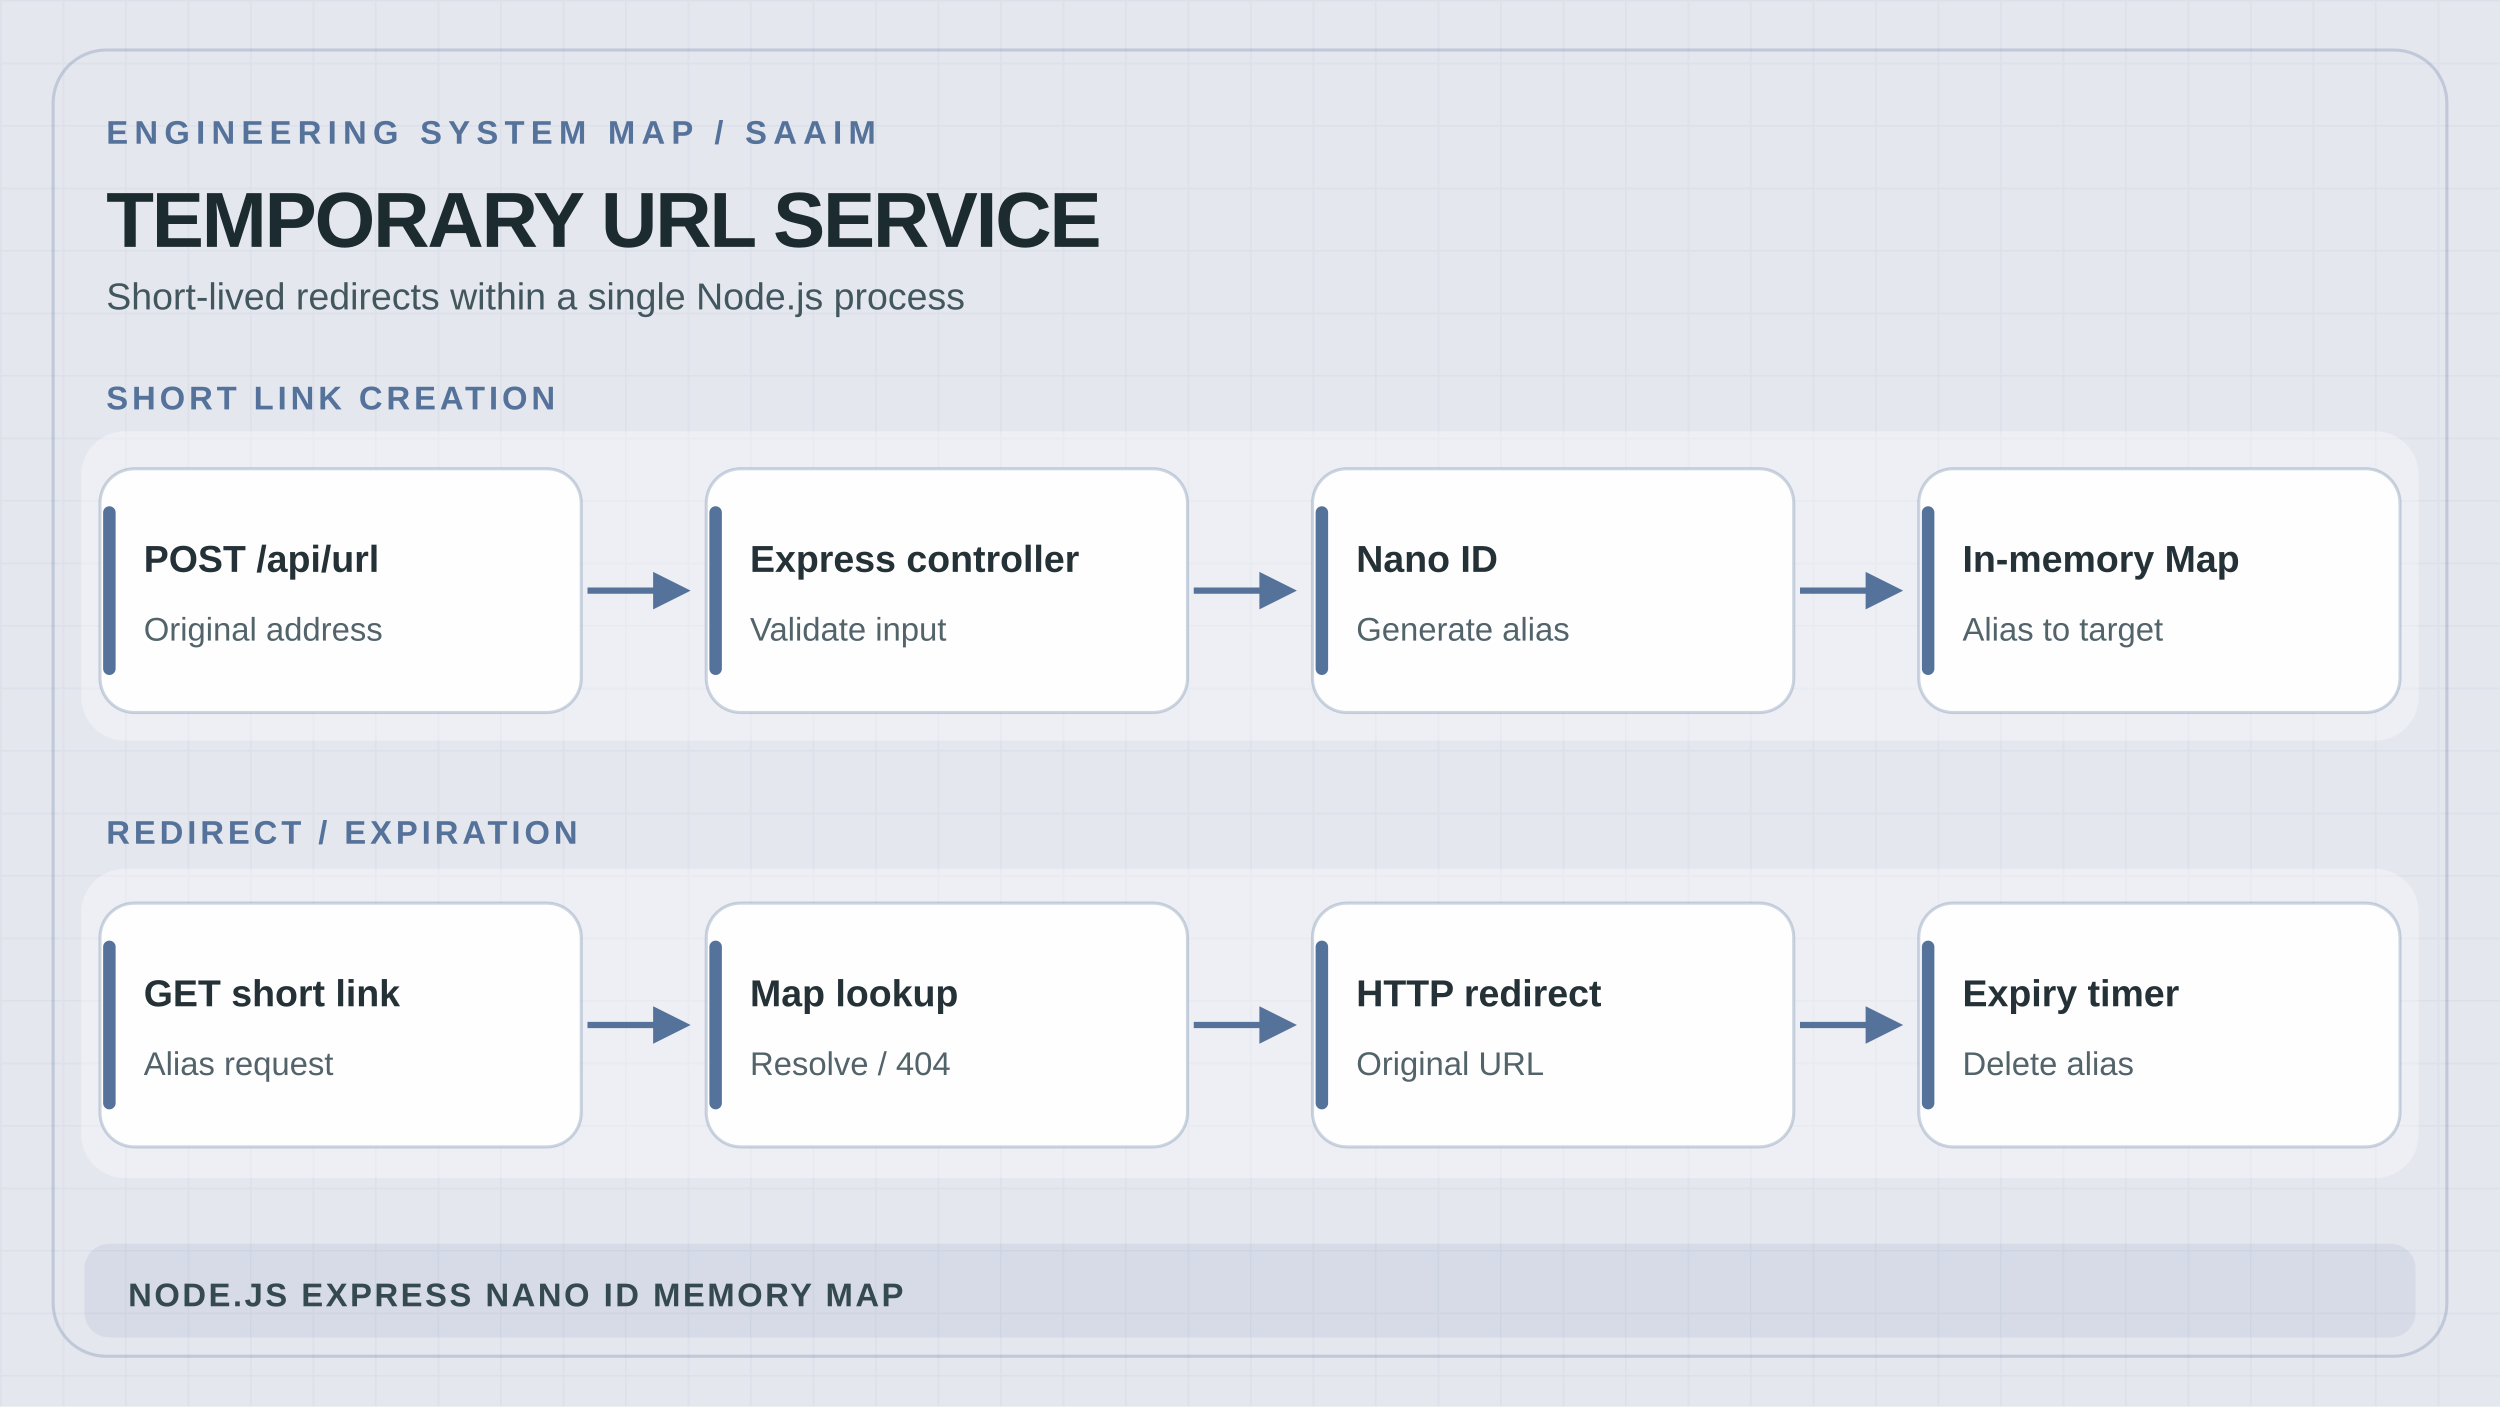
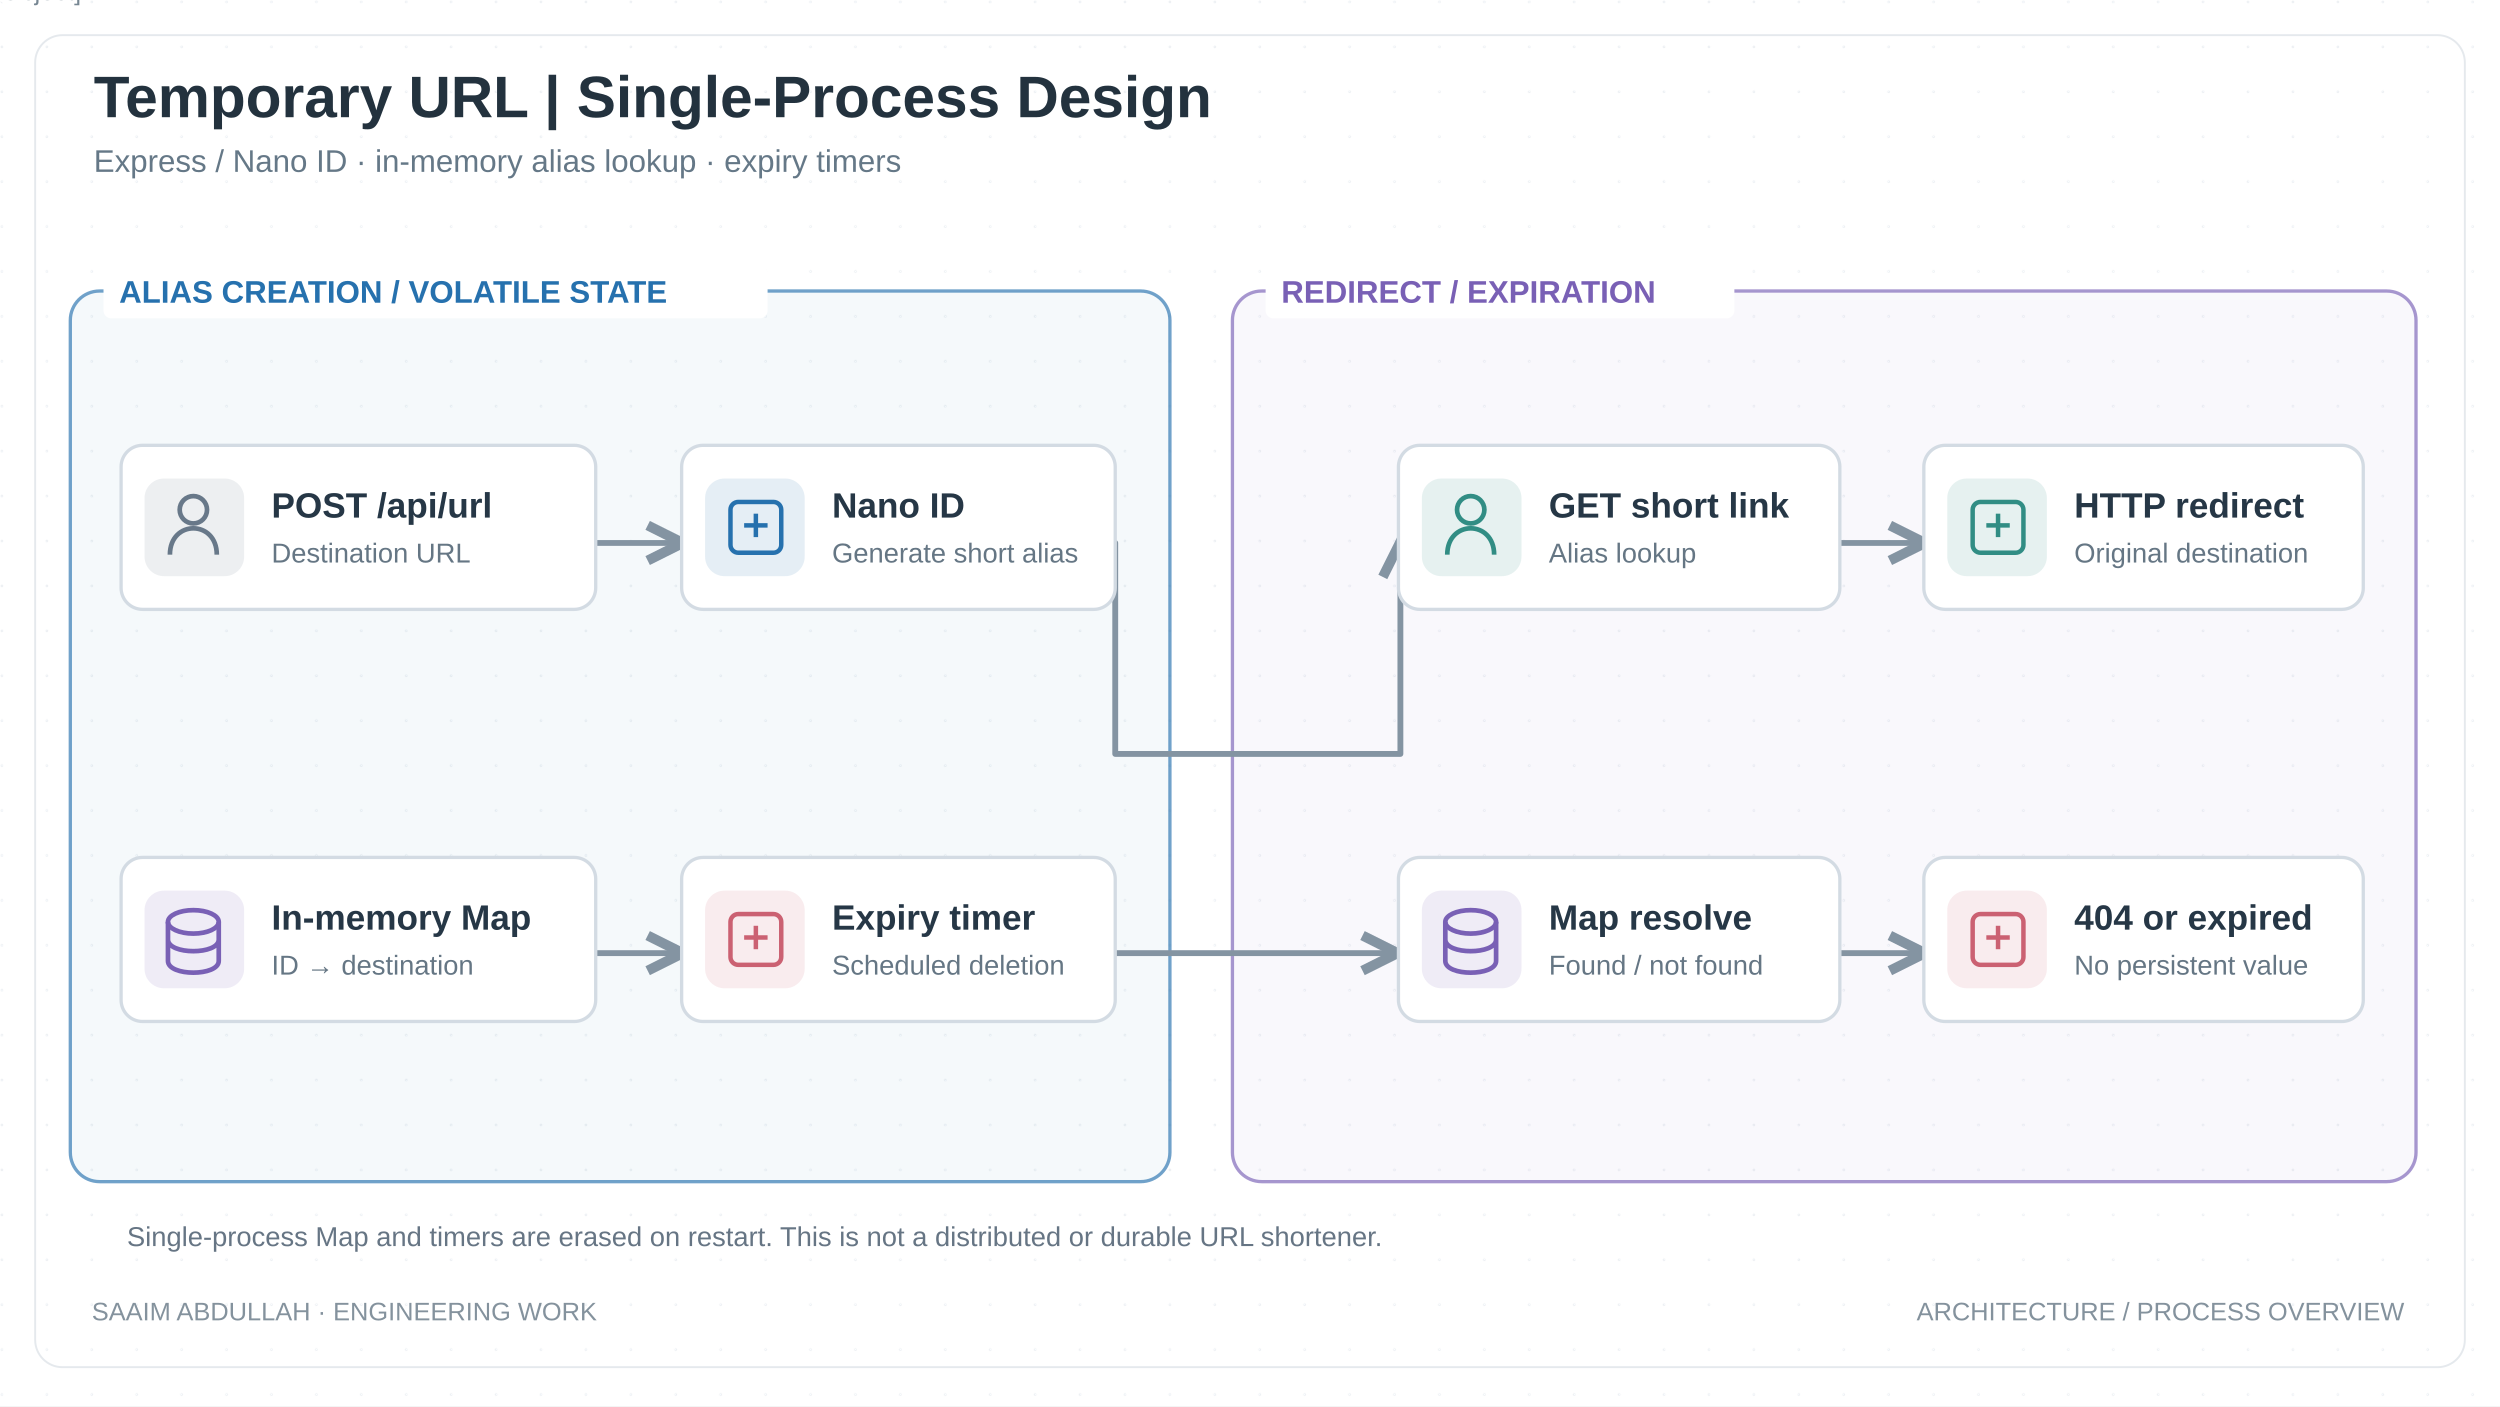
- <svg xmlns="http://www.w3.org/2000/svg" width="800" height="450" viewBox="0 0 800 450" role="img" aria-labelledby="title desc">
+ <svg xmlns="http://www.w3.org/2000/svg" width="1280" height="720" viewBox="0 0 1280 720" role="img" aria-labelledby="t d">
  <defs>
-     <marker id="arrow" markerWidth="6" markerHeight="6" refX="4.5" refY="3" orient="auto">
-       <path d="M0 0 L6 3 L0 6 Z" fill="#55729a" />
+     <marker id="head" markerWidth="8" markerHeight="8" refX="6.8" refY="4" orient="auto">
+       <path d="M1 1L7 4L1 7" fill="none" stroke="#8494a2" stroke-width="1.7" />
    </marker>
-     <pattern id="grid" width="20" height="20" patternUnits="userSpaceOnUse">
-       <path d="M20 0H0V20" fill="none" stroke="#55729a" stroke-opacity=".055" />
+     <pattern id="dots" width="23" height="23" patternUnits="userSpaceOnUse">
+       <circle cx="1" cy="1" r=".7" fill="#cdd6df" />
    </pattern>
  </defs>
-   <rect width="800" height="450" fill="#e5e7ef" />
-   <rect width="800" height="450" fill="url(#grid)" />
-   <rect x="17" y="16" width="766" height="418" rx="17" fill="none" stroke="#55729a" stroke-opacity=".25" />
-   <text x="34" y="46" fill="#55729a" font-family="Arial,Helvetica,sans-serif" font-size="10.5" font-weight="700" letter-spacing="2">ENGINEERING SYSTEM MAP / SAAIM</text>
-   <text x="34" y="79" fill="#1c2b30" font-family="Arial,Helvetica,sans-serif" font-size="25" font-weight="800" letter-spacing="-.7">TEMPORARY URL SERVICE</text>
-   <text x="34" y="99" fill="#41565d" font-family="Arial,Helvetica,sans-serif" font-size="12">Short-lived redirects within a single Node.js process</text>
-   <g font-family="Arial,Helvetica,sans-serif">
-     <text x="34" y="131" fill="#55729a" font-size="10.5" font-weight="700" letter-spacing="1.25">SHORT LINK CREATION</text>
-     <rect x="26" y="138" width="748" height="99" rx="14" fill="#ffffff" fill-opacity=".33" />
-     <g>
-       <rect x="32" y="150" width="154" height="78" rx="11" fill="#ffffff" fill-opacity=".94" stroke="#55729a" stroke-opacity=".29" />
-       <rect x="33" y="162" width="4" height="54" rx="2" fill="#55729a" />
-       <text x="46" y="183" font-size="12" font-weight="700" fill="#243136">POST /api/url</text>
-       <text x="46" y="205" font-size="10.5" fill="#52636a">Original address</text>
-     </g>
-     <g>
-       <rect x="226" y="150" width="154" height="78" rx="11" fill="#ffffff" fill-opacity=".94" stroke="#55729a" stroke-opacity=".29" />
-       <rect x="227" y="162" width="4" height="54" rx="2" fill="#55729a" />
-       <text x="240" y="183" font-size="12" font-weight="700" fill="#243136">Express controller</text>
-       <text x="240" y="205" font-size="10.5" fill="#52636a">Validate input</text>
-     </g>
-     <g>
-       <rect x="420" y="150" width="154" height="78" rx="11" fill="#ffffff" fill-opacity=".94" stroke="#55729a" stroke-opacity=".29" />
-       <rect x="421" y="162" width="4" height="54" rx="2" fill="#55729a" />
-       <text x="434" y="183" font-size="12" font-weight="700" fill="#243136">Nano ID</text>
-       <text x="434" y="205" font-size="10.5" fill="#52636a">Generate alias</text>
-     </g>
-     <g>
-       <rect x="614" y="150" width="154" height="78" rx="11" fill="#ffffff" fill-opacity=".94" stroke="#55729a" stroke-opacity=".29" />
-       <rect x="615" y="162" width="4" height="54" rx="2" fill="#55729a" />
-       <text x="628" y="183" font-size="12" font-weight="700" fill="#243136">In-memory Map</text>
-       <text x="628" y="205" font-size="10.5" fill="#52636a">Alias to target</text>
-     </g>
-     <path d="M188 189 H218" stroke="#55729a" stroke-width="2" fill="none" marker-end="url(#arrow)" />
-     <path d="M382 189 H412" stroke="#55729a" stroke-width="2" fill="none" marker-end="url(#arrow)" />
-     <path d="M576 189 H606" stroke="#55729a" stroke-width="2" fill="none" marker-end="url(#arrow)" />
-     <text x="34" y="270" fill="#55729a" font-size="10.5" font-weight="700" letter-spacing="1.25">REDIRECT / EXPIRATION</text>
-     <rect x="26" y="278" width="748" height="99" rx="14" fill="#ffffff" fill-opacity=".33" />
-     <g>
-       <rect x="32" y="289" width="154" height="78" rx="11" fill="#ffffff" fill-opacity=".94" stroke="#55729a" stroke-opacity=".29" />
-       <rect x="33" y="301" width="4" height="54" rx="2" fill="#55729a" />
-       <text x="46" y="322" font-size="12" font-weight="700" fill="#243136">GET short link</text>
-       <text x="46" y="344" font-size="10.5" fill="#52636a">Alias request</text>
-     </g>
-     <g>
-       <rect x="226" y="289" width="154" height="78" rx="11" fill="#ffffff" fill-opacity=".94" stroke="#55729a" stroke-opacity=".29" />
-       <rect x="227" y="301" width="4" height="54" rx="2" fill="#55729a" />
-       <text x="240" y="322" font-size="12" font-weight="700" fill="#243136">Map lookup</text>
-       <text x="240" y="344" font-size="10.5" fill="#52636a">Resolve / 404</text>
-     </g>
-     <g>
-       <rect x="420" y="289" width="154" height="78" rx="11" fill="#ffffff" fill-opacity=".94" stroke="#55729a" stroke-opacity=".29" />
-       <rect x="421" y="301" width="4" height="54" rx="2" fill="#55729a" />
-       <text x="434" y="322" font-size="12" font-weight="700" fill="#243136">HTTP redirect</text>
-       <text x="434" y="344" font-size="10.5" fill="#52636a">Original URL</text>
-     </g>
-     <g>
-       <rect x="614" y="289" width="154" height="78" rx="11" fill="#ffffff" fill-opacity=".94" stroke="#55729a" stroke-opacity=".29" />
-       <rect x="615" y="301" width="4" height="54" rx="2" fill="#55729a" />
-       <text x="628" y="322" font-size="12" font-weight="700" fill="#243136">Expiry timer</text>
-       <text x="628" y="344" font-size="10.5" fill="#52636a">Delete alias</text>
-     </g>
-     <path d="M188 328 H218" stroke="#55729a" stroke-width="2" fill="none" marker-end="url(#arrow)" />
-     <path d="M382 328 H412" stroke="#55729a" stroke-width="2" fill="none" marker-end="url(#arrow)" />
-     <path d="M576 328 H606" stroke="#55729a" stroke-width="2" fill="none" marker-end="url(#arrow)" />
-     <rect x="27" y="398" width="746" height="30" rx="8" fill="#55729a" fill-opacity=".10" />
-     <text x="41" y="418" font-size="10.5" font-weight="700" letter-spacing=".8" fill="#354a50">NODE.JS   EXPRESS   NANO ID   MEMORY MAP</text>
+   <rect width="1280" height="720" fill="#fff" />
+   <rect width="1280" height="720" fill="url(#dots)" opacity=".35" />
+   <rect x="18" y="18" width="1244" height="682" rx="14" fill="none" stroke="#e5e9ed" />
+   <text x="48" y="60" font-family="Arial,Helvetica,sans-serif" font-size="30" font-weight="750" fill="#23323e">Temporary URL | Single-Process Design</text>
+   <text x="48" y="88" font-family="Arial,Helvetica,sans-serif" font-size="16" fill="#657887">Express / Nano ID · in-memory alias lookup · expiry timers</text>
+   <g>
+     <rect x="36" y="149" width="563" height="456" rx="15" fill="#2671ae" fill-opacity=".045" stroke="#2671ae" stroke-width="1.7" stroke-opacity=".65" />
+     <rect x="53" y="136" width="340" height="27" rx="4" fill="white" />
+     <text x="61" y="155" font-family="Arial,Helvetica,sans-serif" font-size="16" font-weight="700" fill="#2671ae">ALIAS CREATION / VOLATILE STATE</text>
  </g>
+   <g>
+     <rect x="631" y="149" width="606" height="456" rx="15" fill="#7960b5" fill-opacity=".045" stroke="#7960b5" stroke-width="1.7" stroke-opacity=".65" />
+     <rect x="648" y="136" width="240" height="27" rx="4" fill="white" />
+     <text x="656" y="155" font-family="Arial,Helvetica,sans-serif" font-size="16" font-weight="700" fill="#7960b5">REDIRECT / EXPIRATION</text>
+   </g>
+   <path d="M305 278H349" fill="none" stroke="#8494a2" stroke-width="3" stroke-linecap="round" stroke-linejoin="round" marker-end="url(#head)" />
+   <path d="M305 488H349" fill="none" stroke="#8494a2" stroke-width="3" stroke-linecap="round" stroke-linejoin="round" marker-end="url(#head)" />
+   <path d="M571 278V386H717V278" fill="none" stroke="#8494a2" stroke-width="3" stroke-linecap="round" stroke-linejoin="round" marker-end="url(#head)" />
+   <text x="[object Object]" y="0" text-anchor="middle" font-family="Arial,Helvetica,sans-serif" font-size="13" fill="#778793" stroke="white" stroke-width="5" paint-order="stroke">[object Object]</text>
+   <path d="M571 488H715" fill="none" stroke="#8494a2" stroke-width="3" stroke-linecap="round" stroke-linejoin="round" marker-end="url(#head)" />
+   <path d="M942 278H985" fill="none" stroke="#8494a2" stroke-width="3" stroke-linecap="round" stroke-linejoin="round" marker-end="url(#head)" />
+   <path d="M942 488H985" fill="none" stroke="#8494a2" stroke-width="3" stroke-linecap="round" stroke-linejoin="round" marker-end="url(#head)" />
+   <g>
+     <rect x="62" y="228" width="243" height="84" rx="11" fill="white" stroke="#d3dbe3" stroke-width="1.7" />
+     <rect x="74" y="245" width="51" height="50" rx="10" fill="#687889" fill-opacity=".12" />
+     <circle cx="99" cy="261" r="7" fill="none" stroke="#687889" stroke-width="2.4" />
+     <path d="M87 284c0-18 24-18 24 0" fill="none" stroke="#687889" stroke-width="2.4" />
+     <text x="139" y="265" font-family="Arial,Helvetica,sans-serif" font-weight="700" font-size="18" fill="#263746">POST /api/url</text>
+     <text x="139" y="288" font-family="Arial,Helvetica,sans-serif" font-size="14" fill="#657684">Destination URL</text>
+   </g>
+   <g>
+     <rect x="349" y="228" width="222" height="84" rx="11" fill="white" stroke="#d3dbe3" stroke-width="1.7" />
+     <rect x="361" y="245" width="51" height="50" rx="10" fill="#2671ae" fill-opacity=".12" />
+     <rect x="374" y="257" width="26" height="26" rx="4" fill="none" stroke="#2671ae" stroke-width="2.3" />
+     <path d="M381 269h12m-6-6v12" stroke="#2671ae" stroke-width="2.3" />
+     <text x="426" y="265" font-family="Arial,Helvetica,sans-serif" font-weight="700" font-size="18" fill="#263746">Nano ID</text>
+     <text x="426" y="288" font-family="Arial,Helvetica,sans-serif" font-size="14" fill="#657684">Generate short alias</text>
+   </g>
+   <g>
+     <rect x="62" y="439" width="243" height="84" rx="11" fill="white" stroke="#d3dbe3" stroke-width="1.7" />
+     <rect x="74" y="456" width="51" height="50" rx="10" fill="#7960b5" fill-opacity=".12" />
+     <ellipse cx="99" cy="472" rx="13" ry="6" fill="none" stroke="#7960b5" stroke-width="2.4" />
+     <path d="M86 472v20c0 8 26 8 26 0V472M86 481c0 8 26 8 26 0" fill="none" stroke="#7960b5" stroke-width="2.4" />
+     <text x="139" y="476" font-family="Arial,Helvetica,sans-serif" font-weight="700" font-size="18" fill="#263746">In-memory Map</text>
+     <text x="139" y="499" font-family="Arial,Helvetica,sans-serif" font-size="14" fill="#657684">ID → destination</text>
+   </g>
+   <g>
+     <rect x="349" y="439" width="222" height="84" rx="11" fill="white" stroke="#d3dbe3" stroke-width="1.7" />
+     <rect x="361" y="456" width="51" height="50" rx="10" fill="#cb6172" fill-opacity=".12" />
+     <rect x="374" y="468" width="26" height="26" rx="4" fill="none" stroke="#cb6172" stroke-width="2.3" />
+     <path d="M381 480h12m-6-6v12" stroke="#cb6172" stroke-width="2.3" />
+     <text x="426" y="476" font-family="Arial,Helvetica,sans-serif" font-weight="700" font-size="18" fill="#263746">Expiry timer</text>
+     <text x="426" y="499" font-family="Arial,Helvetica,sans-serif" font-size="14" fill="#657684">Scheduled deletion</text>
+   </g>
+   <g>
+     <rect x="716" y="228" width="226" height="84" rx="11" fill="white" stroke="#d3dbe3" stroke-width="1.7" />
+     <rect x="728" y="245" width="51" height="50" rx="10" fill="#318d84" fill-opacity=".12" />
+     <circle cx="753" cy="261" r="7" fill="none" stroke="#318d84" stroke-width="2.4" />
+     <path d="M741 284c0-18 24-18 24 0" fill="none" stroke="#318d84" stroke-width="2.4" />
+     <text x="793" y="265" font-family="Arial,Helvetica,sans-serif" font-weight="700" font-size="18" fill="#263746">GET short link</text>
+     <text x="793" y="288" font-family="Arial,Helvetica,sans-serif" font-size="14" fill="#657684">Alias lookup</text>
+   </g>
+   <g>
+     <rect x="985" y="228" width="225" height="84" rx="11" fill="white" stroke="#d3dbe3" stroke-width="1.7" />
+     <rect x="997" y="245" width="51" height="50" rx="10" fill="#318d84" fill-opacity=".12" />
+     <rect x="1010" y="257" width="26" height="26" rx="4" fill="none" stroke="#318d84" stroke-width="2.3" />
+     <path d="M1017 269h12m-6-6v12" stroke="#318d84" stroke-width="2.3" />
+     <text x="1062" y="265" font-family="Arial,Helvetica,sans-serif" font-weight="700" font-size="18" fill="#263746">HTTP redirect</text>
+     <text x="1062" y="288" font-family="Arial,Helvetica,sans-serif" font-size="14" fill="#657684">Original destination</text>
+   </g>
+   <g>
+     <rect x="716" y="439" width="226" height="84" rx="11" fill="white" stroke="#d3dbe3" stroke-width="1.7" />
+     <rect x="728" y="456" width="51" height="50" rx="10" fill="#7960b5" fill-opacity=".12" />
+     <ellipse cx="753" cy="472" rx="13" ry="6" fill="none" stroke="#7960b5" stroke-width="2.4" />
+     <path d="M740 472v20c0 8 26 8 26 0V472M740 481c0 8 26 8 26 0" fill="none" stroke="#7960b5" stroke-width="2.4" />
+     <text x="793" y="476" font-family="Arial,Helvetica,sans-serif" font-weight="700" font-size="18" fill="#263746">Map resolve</text>
+     <text x="793" y="499" font-family="Arial,Helvetica,sans-serif" font-size="14" fill="#657684">Found / not found</text>
+   </g>
+   <g>
+     <rect x="985" y="439" width="225" height="84" rx="11" fill="white" stroke="#d3dbe3" stroke-width="1.7" />
+     <rect x="997" y="456" width="51" height="50" rx="10" fill="#cb6172" fill-opacity=".12" />
+     <rect x="1010" y="468" width="26" height="26" rx="4" fill="none" stroke="#cb6172" stroke-width="2.3" />
+     <path d="M1017 480h12m-6-6v12" stroke="#cb6172" stroke-width="2.3" />
+     <text x="1062" y="476" font-family="Arial,Helvetica,sans-serif" font-weight="700" font-size="18" fill="#263746">404 or expired</text>
+     <text x="1062" y="499" font-family="Arial,Helvetica,sans-serif" font-size="14" fill="#657684">No persistent value</text>
+   </g>
+   <text x="65" y="638" font-family="Arial,Helvetica,sans-serif" font-size="14" fill="#667584">Single-process Map and timers are erased on restart. This is not a distributed or durable URL shortener.</text>
+   <text x="47" y="676" font-family="Arial,Helvetica,sans-serif" font-size="13" fill="#84929d">SAAIM ABDULLAH · ENGINEERING WORK</text>
+   <text x="1231" y="676" text-anchor="end" font-family="Arial,Helvetica,sans-serif" font-size="13" fill="#84929d">ARCHITECTURE / PROCESS OVERVIEW</text>
</svg>
